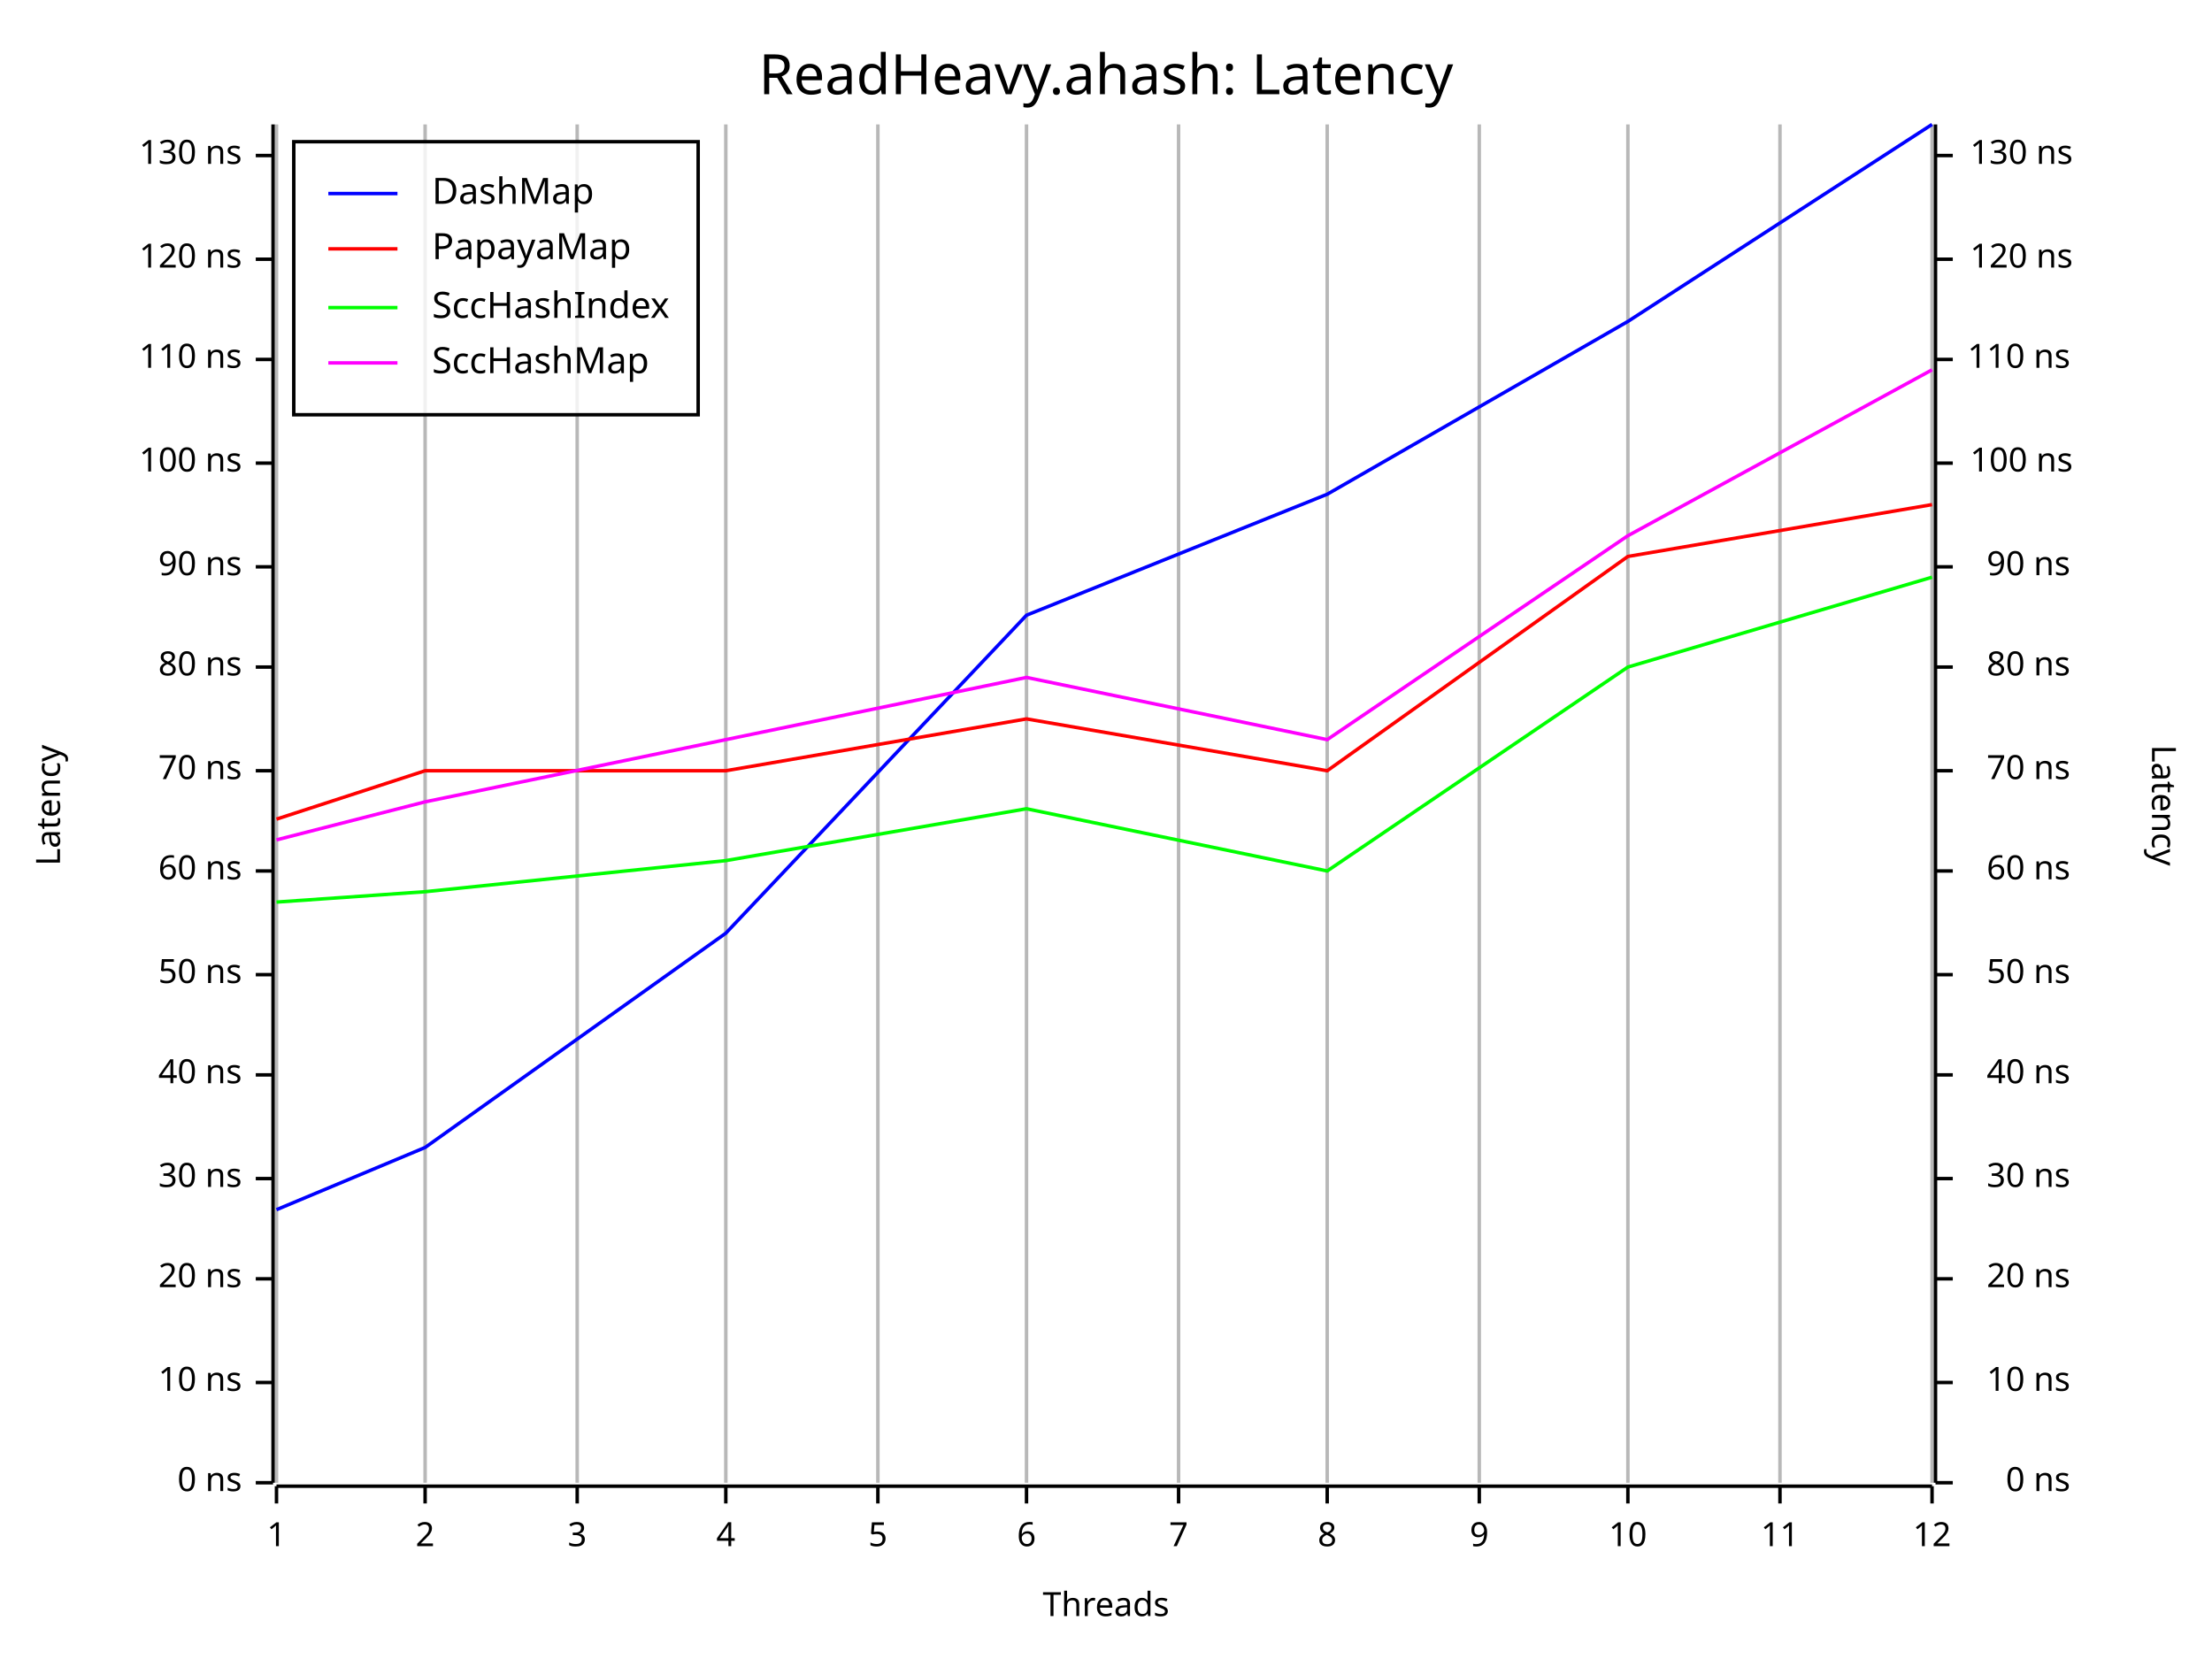
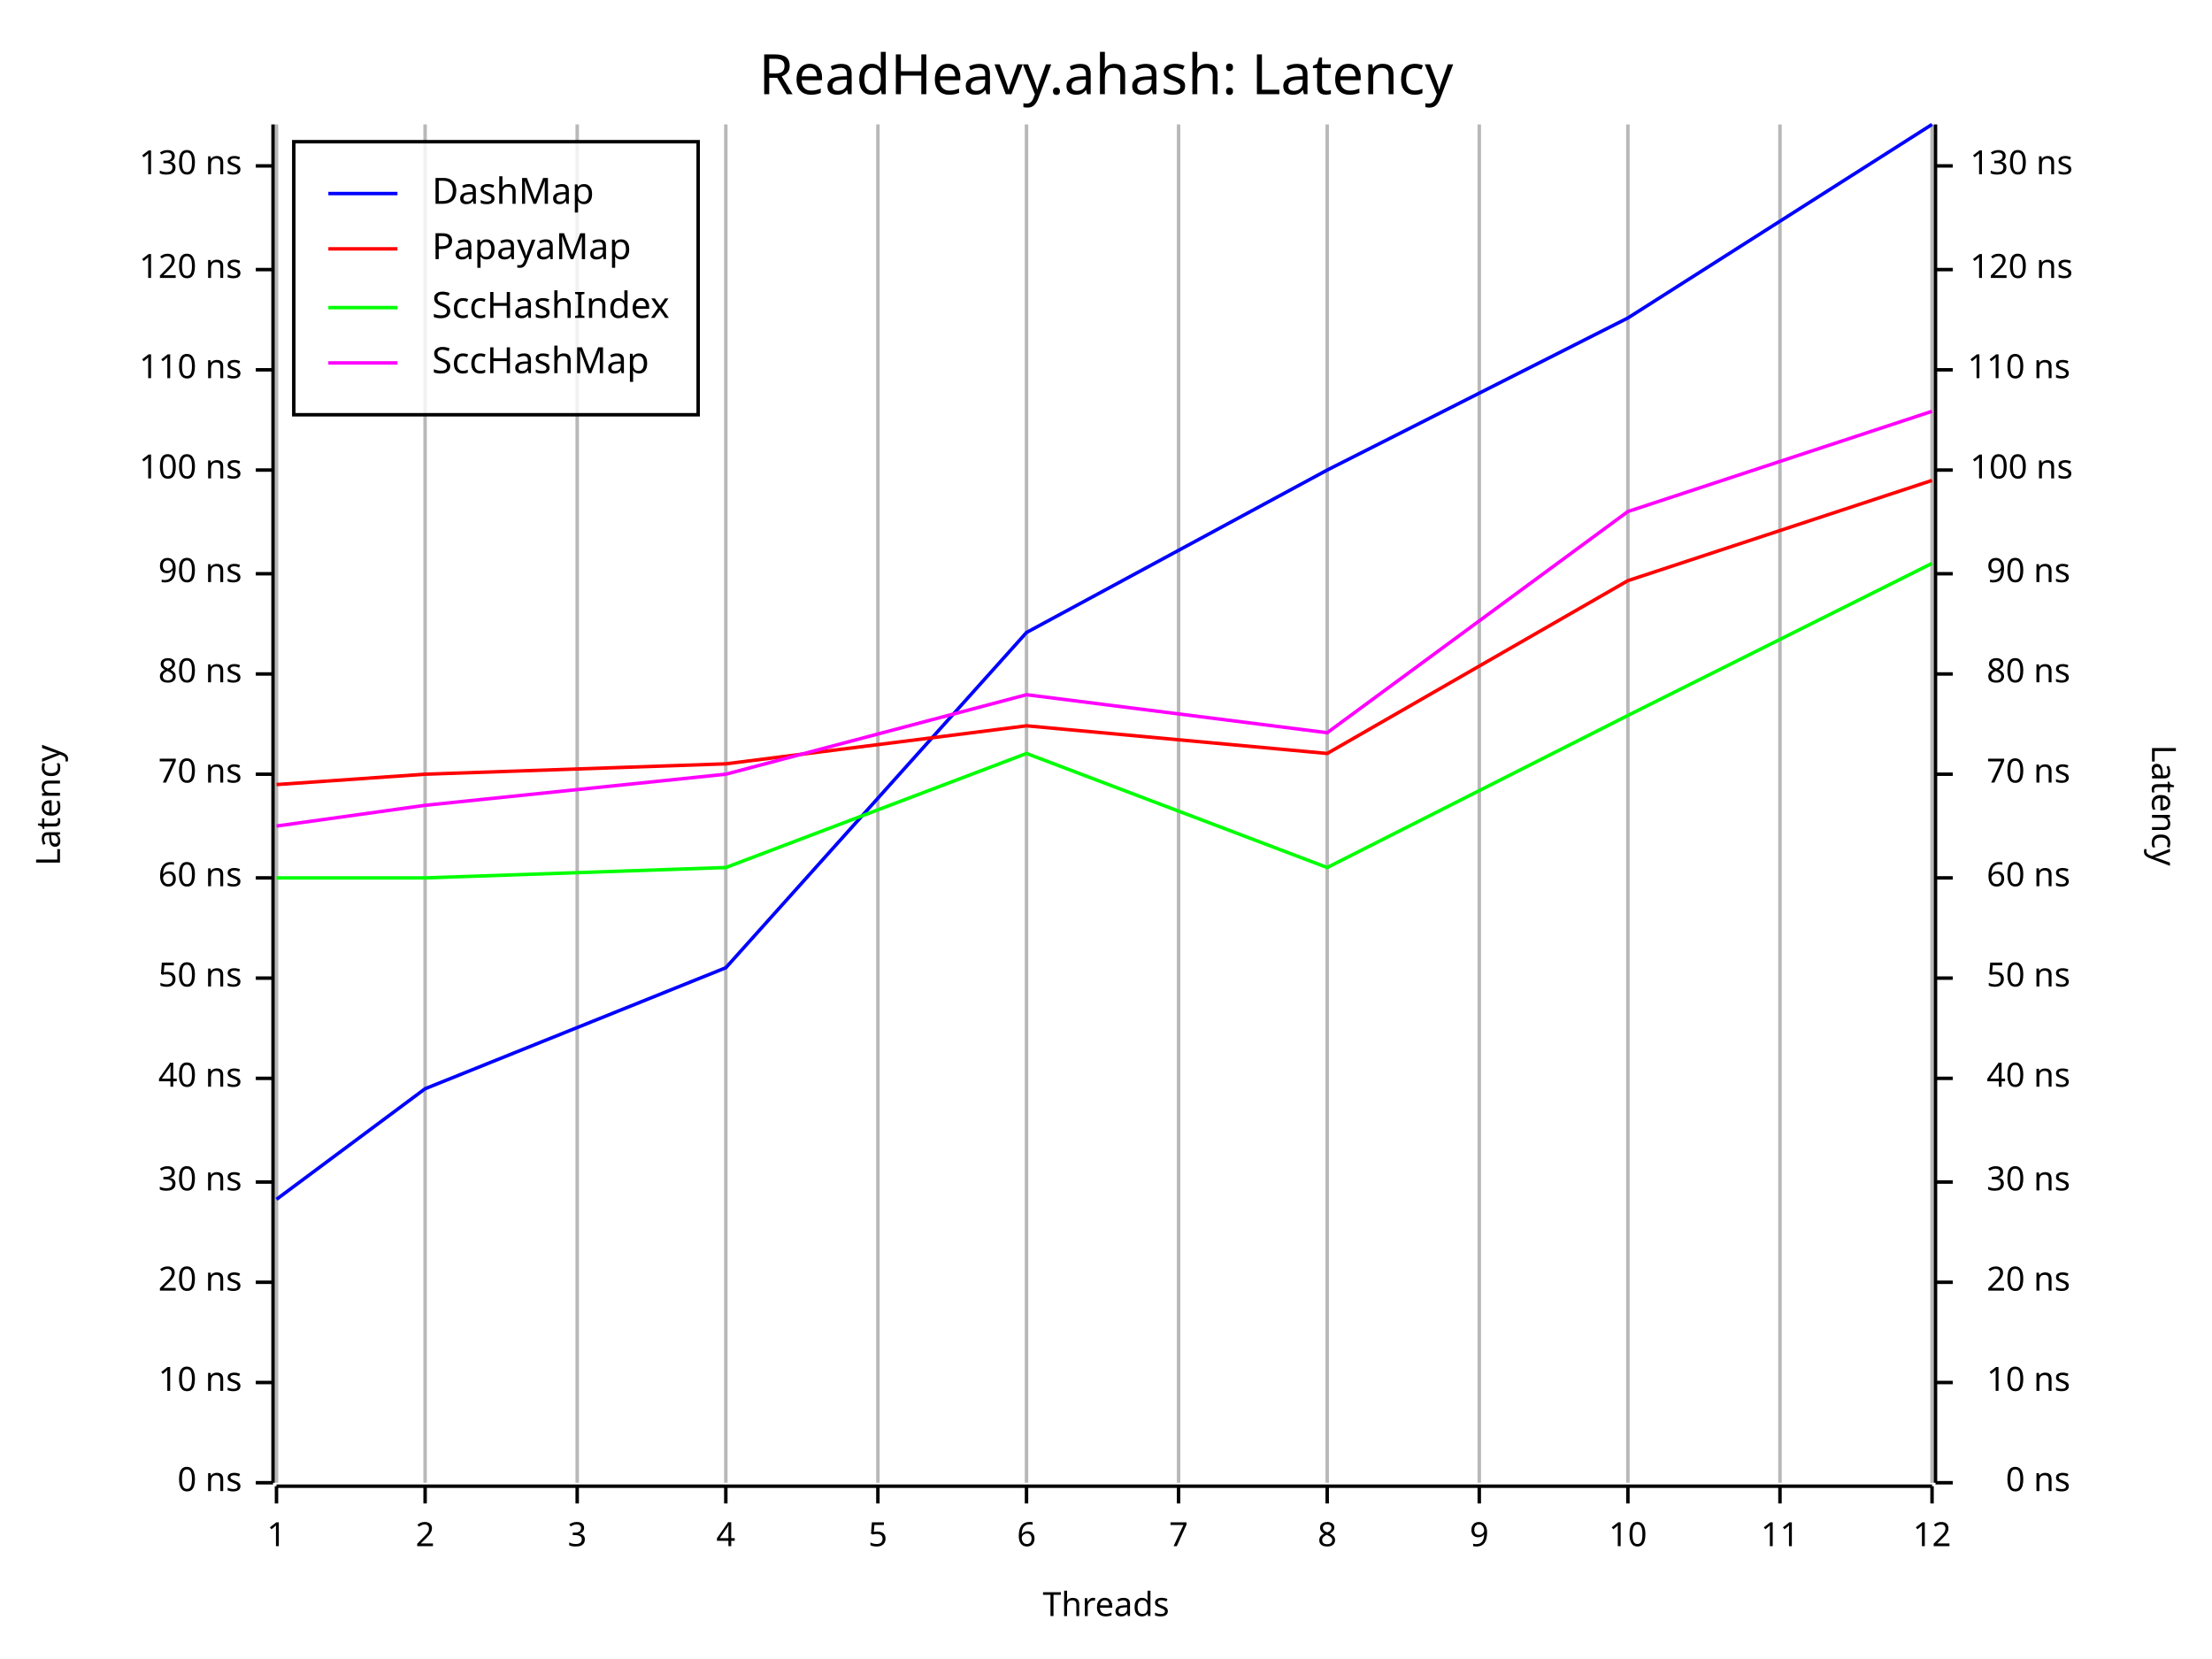
<svg xmlns="http://www.w3.org/2000/svg" width="640" height="480" viewBox="0 0 640 480">
  <rect x="0" y="0" width="640" height="480" opacity="1" fill="#FFFFFF" stroke="none" />
  <text x="320" y="15" dy="0.76em" text-anchor="middle" font-family="Fira Code" font-size="16.129" opacity="1" fill="#000000">
ReadHeavy.ahash: Latency
</text>
  <line opacity="0.1" stroke="#000000" stroke-width="1" x1="80" y1="429" x2="80" y2="36" />
  <line opacity="0.1" stroke="#000000" stroke-width="1" x1="123" y1="429" x2="123" y2="36" />
  <line opacity="0.1" stroke="#000000" stroke-width="1" x1="167" y1="429" x2="167" y2="36" />
  <line opacity="0.1" stroke="#000000" stroke-width="1" x1="210" y1="429" x2="210" y2="36" />
  <line opacity="0.1" stroke="#000000" stroke-width="1" x1="254" y1="429" x2="254" y2="36" />
  <line opacity="0.1" stroke="#000000" stroke-width="1" x1="297" y1="429" x2="297" y2="36" />
  <line opacity="0.1" stroke="#000000" stroke-width="1" x1="341" y1="429" x2="341" y2="36" />
  <line opacity="0.1" stroke="#000000" stroke-width="1" x1="384" y1="429" x2="384" y2="36" />
  <line opacity="0.1" stroke="#000000" stroke-width="1" x1="428" y1="429" x2="428" y2="36" />
  <line opacity="0.1" stroke="#000000" stroke-width="1" x1="471" y1="429" x2="471" y2="36" />
  <line opacity="0.1" stroke="#000000" stroke-width="1" x1="515" y1="429" x2="515" y2="36" />
  <line opacity="0.1" stroke="#000000" stroke-width="1" x1="559" y1="429" x2="559" y2="36" />
  <text x="10" y="233" dy="0.76em" text-anchor="middle" font-family="sans-serif" font-size="9.677" opacity="1" fill="#000000" transform="rotate(270, 10, 233)">
Latency
</text>
  <text x="320" y="470" dy="-0.5ex" text-anchor="middle" font-family="sans-serif" font-size="9.677" opacity="1" fill="#000000">
Threads
</text>
  <text x="630" y="233" dy="0.76em" text-anchor="middle" font-family="sans-serif" font-size="9.677" opacity="1" fill="#000000" transform="rotate(90, 630, 233)">
Latency
</text>
  <line opacity="0.2" stroke="#000000" stroke-width="1" x1="80" y1="429" x2="80" y2="36" />
  <line opacity="0.2" stroke="#000000" stroke-width="1" x1="123" y1="429" x2="123" y2="36" />
  <line opacity="0.2" stroke="#000000" stroke-width="1" x1="167" y1="429" x2="167" y2="36" />
  <line opacity="0.2" stroke="#000000" stroke-width="1" x1="210" y1="429" x2="210" y2="36" />
  <line opacity="0.2" stroke="#000000" stroke-width="1" x1="254" y1="429" x2="254" y2="36" />
  <line opacity="0.2" stroke="#000000" stroke-width="1" x1="297" y1="429" x2="297" y2="36" />
  <line opacity="0.2" stroke="#000000" stroke-width="1" x1="341" y1="429" x2="341" y2="36" />
  <line opacity="0.2" stroke="#000000" stroke-width="1" x1="384" y1="429" x2="384" y2="36" />
  <line opacity="0.2" stroke="#000000" stroke-width="1" x1="428" y1="429" x2="428" y2="36" />
  <line opacity="0.2" stroke="#000000" stroke-width="1" x1="471" y1="429" x2="471" y2="36" />
  <line opacity="0.2" stroke="#000000" stroke-width="1" x1="515" y1="429" x2="515" y2="36" />
  <line opacity="0.2" stroke="#000000" stroke-width="1" x1="559" y1="429" x2="559" y2="36" />
  <polyline fill="none" opacity="1" stroke="#000000" stroke-width="1" points="79,36 79,429 " />
  <text x="70" y="429" dy="0.5ex" text-anchor="end" font-family="sans-serif" font-size="9.677" opacity="1" fill="#000000">
0 ns
</text>
  <polyline fill="none" opacity="1" stroke="#000000" stroke-width="1" points="74,429 79,429 " />
  <text x="70" y="400" dy="0.5ex" text-anchor="end" font-family="sans-serif" font-size="9.677" opacity="1" fill="#000000">
10 ns
</text>
  <polyline fill="none" opacity="1" stroke="#000000" stroke-width="1" points="74,400 79,400 " />
-   <text x="70" y="370" dy="0.5ex" text-anchor="end" font-family="sans-serif" font-size="9.677" opacity="1" fill="#000000">
+   <text x="70" y="371" dy="0.5ex" text-anchor="end" font-family="sans-serif" font-size="9.677" opacity="1" fill="#000000">
20 ns
</text>
-   <polyline fill="none" opacity="1" stroke="#000000" stroke-width="1" points="74,370 79,370 " />
-   <text x="70" y="341" dy="0.5ex" text-anchor="end" font-family="sans-serif" font-size="9.677" opacity="1" fill="#000000">
+   <polyline fill="none" opacity="1" stroke="#000000" stroke-width="1" points="74,371 79,371 " />
+   <text x="70" y="342" dy="0.5ex" text-anchor="end" font-family="sans-serif" font-size="9.677" opacity="1" fill="#000000">
30 ns
</text>
-   <polyline fill="none" opacity="1" stroke="#000000" stroke-width="1" points="74,341 79,341 " />
-   <text x="70" y="311" dy="0.5ex" text-anchor="end" font-family="sans-serif" font-size="9.677" opacity="1" fill="#000000">
+   <polyline fill="none" opacity="1" stroke="#000000" stroke-width="1" points="74,342 79,342 " />
+   <text x="70" y="312" dy="0.5ex" text-anchor="end" font-family="sans-serif" font-size="9.677" opacity="1" fill="#000000">
40 ns
</text>
-   <polyline fill="none" opacity="1" stroke="#000000" stroke-width="1" points="74,311 79,311 " />
-   <text x="70" y="282" dy="0.5ex" text-anchor="end" font-family="sans-serif" font-size="9.677" opacity="1" fill="#000000">
+   <polyline fill="none" opacity="1" stroke="#000000" stroke-width="1" points="74,312 79,312 " />
+   <text x="70" y="283" dy="0.5ex" text-anchor="end" font-family="sans-serif" font-size="9.677" opacity="1" fill="#000000">
50 ns
</text>
-   <polyline fill="none" opacity="1" stroke="#000000" stroke-width="1" points="74,282 79,282 " />
-   <text x="70" y="252" dy="0.5ex" text-anchor="end" font-family="sans-serif" font-size="9.677" opacity="1" fill="#000000">
+   <polyline fill="none" opacity="1" stroke="#000000" stroke-width="1" points="74,283 79,283 " />
+   <text x="70" y="254" dy="0.5ex" text-anchor="end" font-family="sans-serif" font-size="9.677" opacity="1" fill="#000000">
60 ns
</text>
-   <polyline fill="none" opacity="1" stroke="#000000" stroke-width="1" points="74,252 79,252 " />
-   <text x="70" y="223" dy="0.5ex" text-anchor="end" font-family="sans-serif" font-size="9.677" opacity="1" fill="#000000">
+   <polyline fill="none" opacity="1" stroke="#000000" stroke-width="1" points="74,254 79,254 " />
+   <text x="70" y="224" dy="0.5ex" text-anchor="end" font-family="sans-serif" font-size="9.677" opacity="1" fill="#000000">
70 ns
</text>
-   <polyline fill="none" opacity="1" stroke="#000000" stroke-width="1" points="74,223 79,223 " />
-   <text x="70" y="193" dy="0.5ex" text-anchor="end" font-family="sans-serif" font-size="9.677" opacity="1" fill="#000000">
+   <polyline fill="none" opacity="1" stroke="#000000" stroke-width="1" points="74,224 79,224 " />
+   <text x="70" y="195" dy="0.5ex" text-anchor="end" font-family="sans-serif" font-size="9.677" opacity="1" fill="#000000">
80 ns
</text>
-   <polyline fill="none" opacity="1" stroke="#000000" stroke-width="1" points="74,193 79,193 " />
-   <text x="70" y="164" dy="0.5ex" text-anchor="end" font-family="sans-serif" font-size="9.677" opacity="1" fill="#000000">
+   <polyline fill="none" opacity="1" stroke="#000000" stroke-width="1" points="74,195 79,195 " />
+   <text x="70" y="166" dy="0.5ex" text-anchor="end" font-family="sans-serif" font-size="9.677" opacity="1" fill="#000000">
90 ns
</text>
-   <polyline fill="none" opacity="1" stroke="#000000" stroke-width="1" points="74,164 79,164 " />
-   <text x="70" y="134" dy="0.5ex" text-anchor="end" font-family="sans-serif" font-size="9.677" opacity="1" fill="#000000">
+   <polyline fill="none" opacity="1" stroke="#000000" stroke-width="1" points="74,166 79,166 " />
+   <text x="70" y="136" dy="0.5ex" text-anchor="end" font-family="sans-serif" font-size="9.677" opacity="1" fill="#000000">
100 ns
</text>
-   <polyline fill="none" opacity="1" stroke="#000000" stroke-width="1" points="74,134 79,134 " />
-   <text x="70" y="104" dy="0.5ex" text-anchor="end" font-family="sans-serif" font-size="9.677" opacity="1" fill="#000000">
+   <polyline fill="none" opacity="1" stroke="#000000" stroke-width="1" points="74,136 79,136 " />
+   <text x="70" y="107" dy="0.5ex" text-anchor="end" font-family="sans-serif" font-size="9.677" opacity="1" fill="#000000">
110 ns
</text>
-   <polyline fill="none" opacity="1" stroke="#000000" stroke-width="1" points="74,104 79,104 " />
-   <text x="70" y="75" dy="0.5ex" text-anchor="end" font-family="sans-serif" font-size="9.677" opacity="1" fill="#000000">
+   <polyline fill="none" opacity="1" stroke="#000000" stroke-width="1" points="74,107 79,107 " />
+   <text x="70" y="78" dy="0.5ex" text-anchor="end" font-family="sans-serif" font-size="9.677" opacity="1" fill="#000000">
120 ns
</text>
-   <polyline fill="none" opacity="1" stroke="#000000" stroke-width="1" points="74,75 79,75 " />
-   <text x="70" y="45" dy="0.5ex" text-anchor="end" font-family="sans-serif" font-size="9.677" opacity="1" fill="#000000">
+   <polyline fill="none" opacity="1" stroke="#000000" stroke-width="1" points="74,78 79,78 " />
+   <text x="70" y="48" dy="0.5ex" text-anchor="end" font-family="sans-serif" font-size="9.677" opacity="1" fill="#000000">
130 ns
</text>
-   <polyline fill="none" opacity="1" stroke="#000000" stroke-width="1" points="74,45 79,45 " />
+   <polyline fill="none" opacity="1" stroke="#000000" stroke-width="1" points="74,48 79,48 " />
  <polyline fill="none" opacity="1" stroke="#000000" stroke-width="1" points="80,430 559,430 " />
  <text x="80" y="440" dy="0.76em" text-anchor="middle" font-family="sans-serif" font-size="9.677" opacity="1" fill="#000000">
1
</text>
  <polyline fill="none" opacity="1" stroke="#000000" stroke-width="1" points="80,430 80,435 " />
  <text x="123" y="440" dy="0.76em" text-anchor="middle" font-family="sans-serif" font-size="9.677" opacity="1" fill="#000000">
2
</text>
  <polyline fill="none" opacity="1" stroke="#000000" stroke-width="1" points="123,430 123,435 " />
  <text x="167" y="440" dy="0.76em" text-anchor="middle" font-family="sans-serif" font-size="9.677" opacity="1" fill="#000000">
3
</text>
  <polyline fill="none" opacity="1" stroke="#000000" stroke-width="1" points="167,430 167,435 " />
  <text x="210" y="440" dy="0.76em" text-anchor="middle" font-family="sans-serif" font-size="9.677" opacity="1" fill="#000000">
4
</text>
  <polyline fill="none" opacity="1" stroke="#000000" stroke-width="1" points="210,430 210,435 " />
  <text x="254" y="440" dy="0.76em" text-anchor="middle" font-family="sans-serif" font-size="9.677" opacity="1" fill="#000000">
5
</text>
  <polyline fill="none" opacity="1" stroke="#000000" stroke-width="1" points="254,430 254,435 " />
  <text x="297" y="440" dy="0.76em" text-anchor="middle" font-family="sans-serif" font-size="9.677" opacity="1" fill="#000000">
6
</text>
  <polyline fill="none" opacity="1" stroke="#000000" stroke-width="1" points="297,430 297,435 " />
  <text x="341" y="440" dy="0.76em" text-anchor="middle" font-family="sans-serif" font-size="9.677" opacity="1" fill="#000000">
7
</text>
  <polyline fill="none" opacity="1" stroke="#000000" stroke-width="1" points="341,430 341,435 " />
  <text x="384" y="440" dy="0.76em" text-anchor="middle" font-family="sans-serif" font-size="9.677" opacity="1" fill="#000000">
8
</text>
  <polyline fill="none" opacity="1" stroke="#000000" stroke-width="1" points="384,430 384,435 " />
  <text x="428" y="440" dy="0.76em" text-anchor="middle" font-family="sans-serif" font-size="9.677" opacity="1" fill="#000000">
9
</text>
  <polyline fill="none" opacity="1" stroke="#000000" stroke-width="1" points="428,430 428,435 " />
  <text x="471" y="440" dy="0.76em" text-anchor="middle" font-family="sans-serif" font-size="9.677" opacity="1" fill="#000000">
10
</text>
  <polyline fill="none" opacity="1" stroke="#000000" stroke-width="1" points="471,430 471,435 " />
  <text x="515" y="440" dy="0.76em" text-anchor="middle" font-family="sans-serif" font-size="9.677" opacity="1" fill="#000000">
11
</text>
  <polyline fill="none" opacity="1" stroke="#000000" stroke-width="1" points="515,430 515,435 " />
  <text x="559" y="440" dy="0.76em" text-anchor="middle" font-family="sans-serif" font-size="9.677" opacity="1" fill="#000000">
12
</text>
  <polyline fill="none" opacity="1" stroke="#000000" stroke-width="1" points="559,430 559,435 " />
  <polyline fill="none" opacity="1" stroke="#000000" stroke-width="1" points="560,36 560,429 " />
  <text x="599" y="429" dy="0.5ex" text-anchor="end" font-family="sans-serif" font-size="9.677" opacity="1" fill="#000000">
0 ns
</text>
  <polyline fill="none" opacity="1" stroke="#000000" stroke-width="1" points="560,429 565,429 " />
  <text x="599" y="400" dy="0.5ex" text-anchor="end" font-family="sans-serif" font-size="9.677" opacity="1" fill="#000000">
10 ns
</text>
  <polyline fill="none" opacity="1" stroke="#000000" stroke-width="1" points="560,400 565,400 " />
-   <text x="599" y="370" dy="0.5ex" text-anchor="end" font-family="sans-serif" font-size="9.677" opacity="1" fill="#000000">
+   <text x="599" y="371" dy="0.5ex" text-anchor="end" font-family="sans-serif" font-size="9.677" opacity="1" fill="#000000">
20 ns
</text>
-   <polyline fill="none" opacity="1" stroke="#000000" stroke-width="1" points="560,370 565,370 " />
-   <text x="599" y="341" dy="0.5ex" text-anchor="end" font-family="sans-serif" font-size="9.677" opacity="1" fill="#000000">
+   <polyline fill="none" opacity="1" stroke="#000000" stroke-width="1" points="560,371 565,371 " />
+   <text x="599" y="342" dy="0.5ex" text-anchor="end" font-family="sans-serif" font-size="9.677" opacity="1" fill="#000000">
30 ns
</text>
-   <polyline fill="none" opacity="1" stroke="#000000" stroke-width="1" points="560,341 565,341 " />
-   <text x="599" y="311" dy="0.5ex" text-anchor="end" font-family="sans-serif" font-size="9.677" opacity="1" fill="#000000">
+   <polyline fill="none" opacity="1" stroke="#000000" stroke-width="1" points="560,342 565,342 " />
+   <text x="599" y="312" dy="0.5ex" text-anchor="end" font-family="sans-serif" font-size="9.677" opacity="1" fill="#000000">
40 ns
</text>
-   <polyline fill="none" opacity="1" stroke="#000000" stroke-width="1" points="560,311 565,311 " />
-   <text x="599" y="282" dy="0.5ex" text-anchor="end" font-family="sans-serif" font-size="9.677" opacity="1" fill="#000000">
+   <polyline fill="none" opacity="1" stroke="#000000" stroke-width="1" points="560,312 565,312 " />
+   <text x="599" y="283" dy="0.5ex" text-anchor="end" font-family="sans-serif" font-size="9.677" opacity="1" fill="#000000">
50 ns
</text>
-   <polyline fill="none" opacity="1" stroke="#000000" stroke-width="1" points="560,282 565,282 " />
-   <text x="599" y="252" dy="0.5ex" text-anchor="end" font-family="sans-serif" font-size="9.677" opacity="1" fill="#000000">
+   <polyline fill="none" opacity="1" stroke="#000000" stroke-width="1" points="560,283 565,283 " />
+   <text x="599" y="254" dy="0.5ex" text-anchor="end" font-family="sans-serif" font-size="9.677" opacity="1" fill="#000000">
60 ns
</text>
-   <polyline fill="none" opacity="1" stroke="#000000" stroke-width="1" points="560,252 565,252 " />
-   <text x="599" y="223" dy="0.5ex" text-anchor="end" font-family="sans-serif" font-size="9.677" opacity="1" fill="#000000">
+   <polyline fill="none" opacity="1" stroke="#000000" stroke-width="1" points="560,254 565,254 " />
+   <text x="599" y="224" dy="0.5ex" text-anchor="end" font-family="sans-serif" font-size="9.677" opacity="1" fill="#000000">
70 ns
</text>
-   <polyline fill="none" opacity="1" stroke="#000000" stroke-width="1" points="560,223 565,223 " />
-   <text x="599" y="193" dy="0.5ex" text-anchor="end" font-family="sans-serif" font-size="9.677" opacity="1" fill="#000000">
+   <polyline fill="none" opacity="1" stroke="#000000" stroke-width="1" points="560,224 565,224 " />
+   <text x="599" y="195" dy="0.5ex" text-anchor="end" font-family="sans-serif" font-size="9.677" opacity="1" fill="#000000">
80 ns
</text>
-   <polyline fill="none" opacity="1" stroke="#000000" stroke-width="1" points="560,193 565,193 " />
-   <text x="599" y="164" dy="0.5ex" text-anchor="end" font-family="sans-serif" font-size="9.677" opacity="1" fill="#000000">
+   <polyline fill="none" opacity="1" stroke="#000000" stroke-width="1" points="560,195 565,195 " />
+   <text x="599" y="166" dy="0.5ex" text-anchor="end" font-family="sans-serif" font-size="9.677" opacity="1" fill="#000000">
90 ns
</text>
-   <polyline fill="none" opacity="1" stroke="#000000" stroke-width="1" points="560,164 565,164 " />
-   <text x="570" y="134" dy="0.5ex" text-anchor="start" font-family="sans-serif" font-size="9.677" opacity="1" fill="#000000">
+   <polyline fill="none" opacity="1" stroke="#000000" stroke-width="1" points="560,166 565,166 " />
+   <text x="570" y="136" dy="0.5ex" text-anchor="start" font-family="sans-serif" font-size="9.677" opacity="1" fill="#000000">
100 ns
</text>
-   <polyline fill="none" opacity="1" stroke="#000000" stroke-width="1" points="560,134 565,134 " />
-   <text x="599" y="104" dy="0.5ex" text-anchor="end" font-family="sans-serif" font-size="9.677" opacity="1" fill="#000000">
+   <polyline fill="none" opacity="1" stroke="#000000" stroke-width="1" points="560,136 565,136 " />
+   <text x="599" y="107" dy="0.5ex" text-anchor="end" font-family="sans-serif" font-size="9.677" opacity="1" fill="#000000">
110 ns
</text>
-   <polyline fill="none" opacity="1" stroke="#000000" stroke-width="1" points="560,104 565,104 " />
-   <text x="570" y="75" dy="0.5ex" text-anchor="start" font-family="sans-serif" font-size="9.677" opacity="1" fill="#000000">
+   <polyline fill="none" opacity="1" stroke="#000000" stroke-width="1" points="560,107 565,107 " />
+   <text x="570" y="78" dy="0.5ex" text-anchor="start" font-family="sans-serif" font-size="9.677" opacity="1" fill="#000000">
120 ns
</text>
-   <polyline fill="none" opacity="1" stroke="#000000" stroke-width="1" points="560,75 565,75 " />
-   <text x="570" y="45" dy="0.5ex" text-anchor="start" font-family="sans-serif" font-size="9.677" opacity="1" fill="#000000">
+   <polyline fill="none" opacity="1" stroke="#000000" stroke-width="1" points="560,78 565,78 " />
+   <text x="570" y="48" dy="0.5ex" text-anchor="start" font-family="sans-serif" font-size="9.677" opacity="1" fill="#000000">
130 ns
</text>
-   <polyline fill="none" opacity="1" stroke="#000000" stroke-width="1" points="560,45 565,45 " />
-   <polyline fill="none" opacity="1" stroke="#0000FF" stroke-width="1" points="80,350 123,332 210,270 297,178 384,143 471,93 559,36 " />
-   <polyline fill="none" opacity="1" stroke="#FF0000" stroke-width="1" points="80,237 123,223 210,223 297,208 384,223 471,161 559,146 " />
-   <polyline fill="none" opacity="1" stroke="#00FF00" stroke-width="1" points="80,261 123,258 210,249 297,234 384,252 471,193 559,167 " />
-   <polyline fill="none" opacity="1" stroke="#FF00FF" stroke-width="1" points="80,243 123,232 210,214 297,196 384,214 471,155 559,107 " />
+   <polyline fill="none" opacity="1" stroke="#000000" stroke-width="1" points="560,48 565,48 " />
+   <polyline fill="none" opacity="1" stroke="#0000FF" stroke-width="1" points="80,347 123,315 210,280 297,183 384,136 471,92 559,36 " />
+   <polyline fill="none" opacity="1" stroke="#FF0000" stroke-width="1" points="80,227 123,224 210,221 297,210 384,218 471,168 559,139 " />
+   <polyline fill="none" opacity="1" stroke="#00FF00" stroke-width="1" points="80,254 123,254 210,251 297,218 384,251 471,207 559,163 " />
+   <polyline fill="none" opacity="1" stroke="#FF00FF" stroke-width="1" points="80,239 123,233 210,224 297,201 384,212 471,148 559,119 " />
  <rect x="85" y="41" width="117" height="79" opacity="0.8" fill="#FFFFFF" stroke="none" />
  <rect x="85" y="41" width="117" height="79" opacity="1" fill="none" stroke="#000000" />
  <text x="125" y="51" dy="0.76em" text-anchor="start" font-family="Fira Code" font-size="10.484" opacity="1" fill="#000000">
DashMap
</text>
  <text x="125" y="67" dy="0.76em" text-anchor="start" font-family="Fira Code" font-size="10.484" opacity="1" fill="#000000">
PapayaMap
</text>
  <text x="125" y="84" dy="0.76em" text-anchor="start" font-family="Fira Code" font-size="10.484" opacity="1" fill="#000000">
SccHashIndex
</text>
  <text x="125" y="100" dy="0.76em" text-anchor="start" font-family="Fira Code" font-size="10.484" opacity="1" fill="#000000">
SccHashMap
</text>
  <polyline fill="none" opacity="1" stroke="#0000FF" stroke-width="1" points="95,56 115,56 " />
  <polyline fill="none" opacity="1" stroke="#FF0000" stroke-width="1" points="95,72 115,72 " />
  <polyline fill="none" opacity="1" stroke="#00FF00" stroke-width="1" points="95,89 115,89 " />
  <polyline fill="none" opacity="1" stroke="#FF00FF" stroke-width="1" points="95,105 115,105 " />
</svg>
